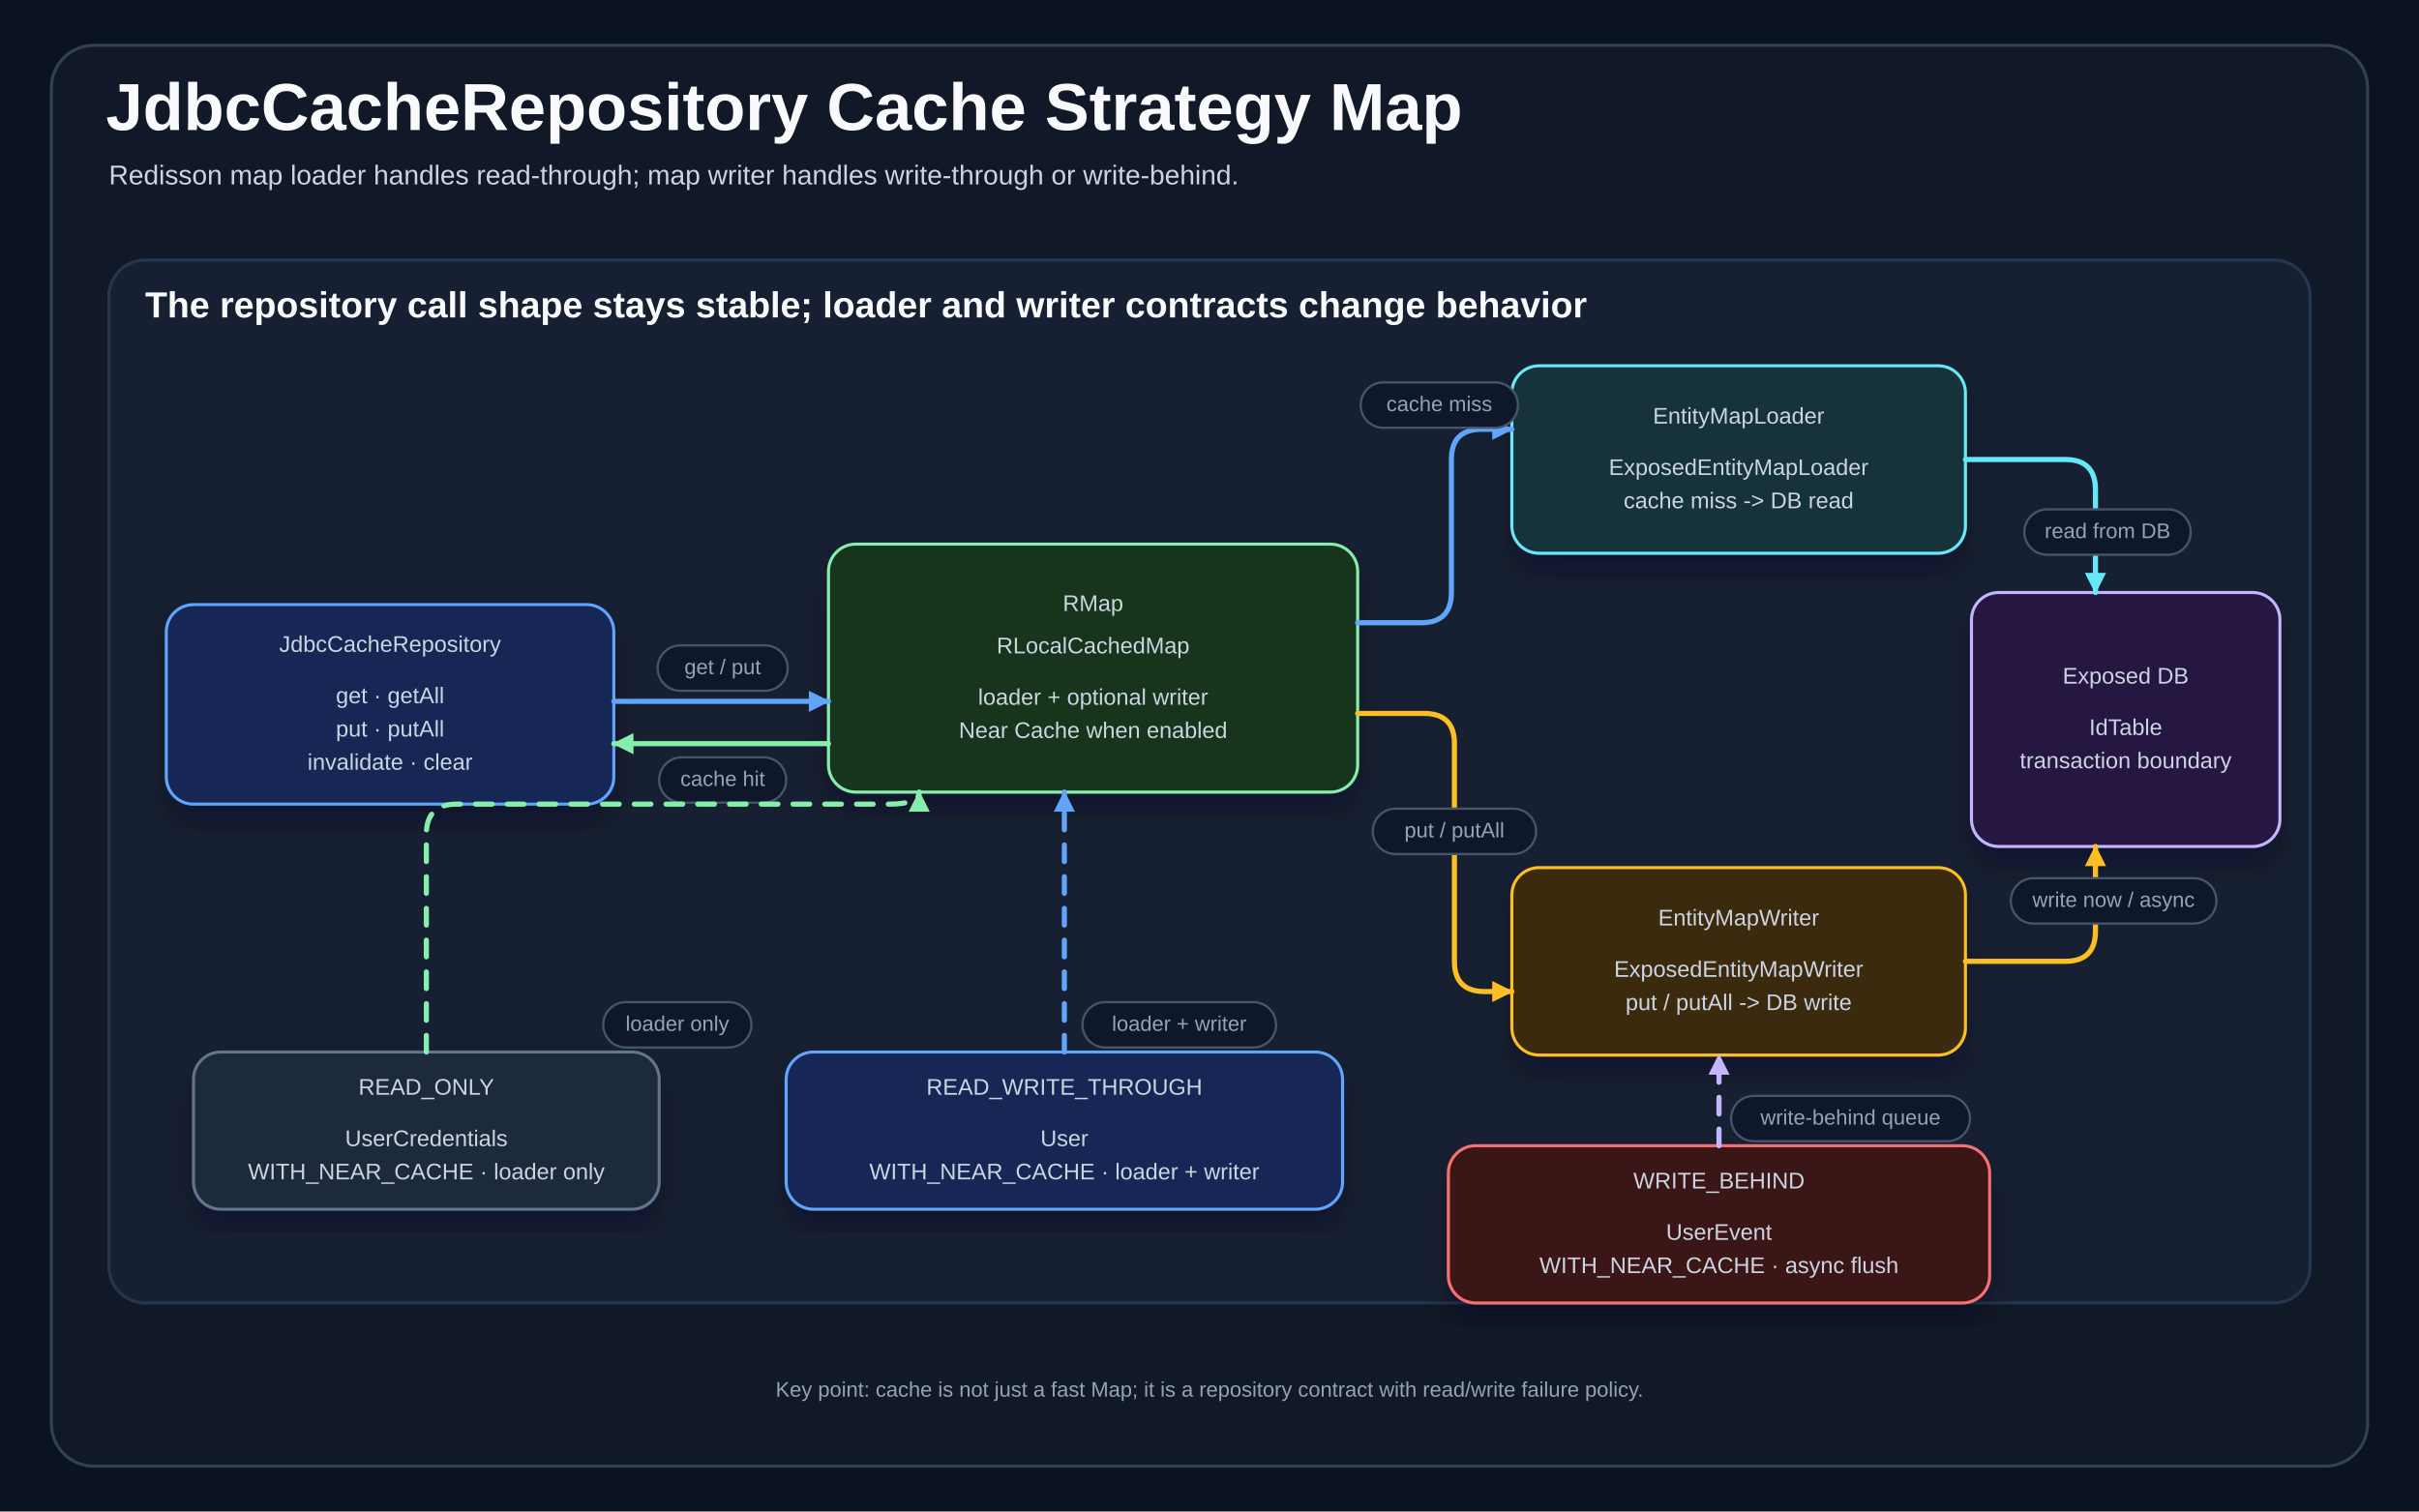
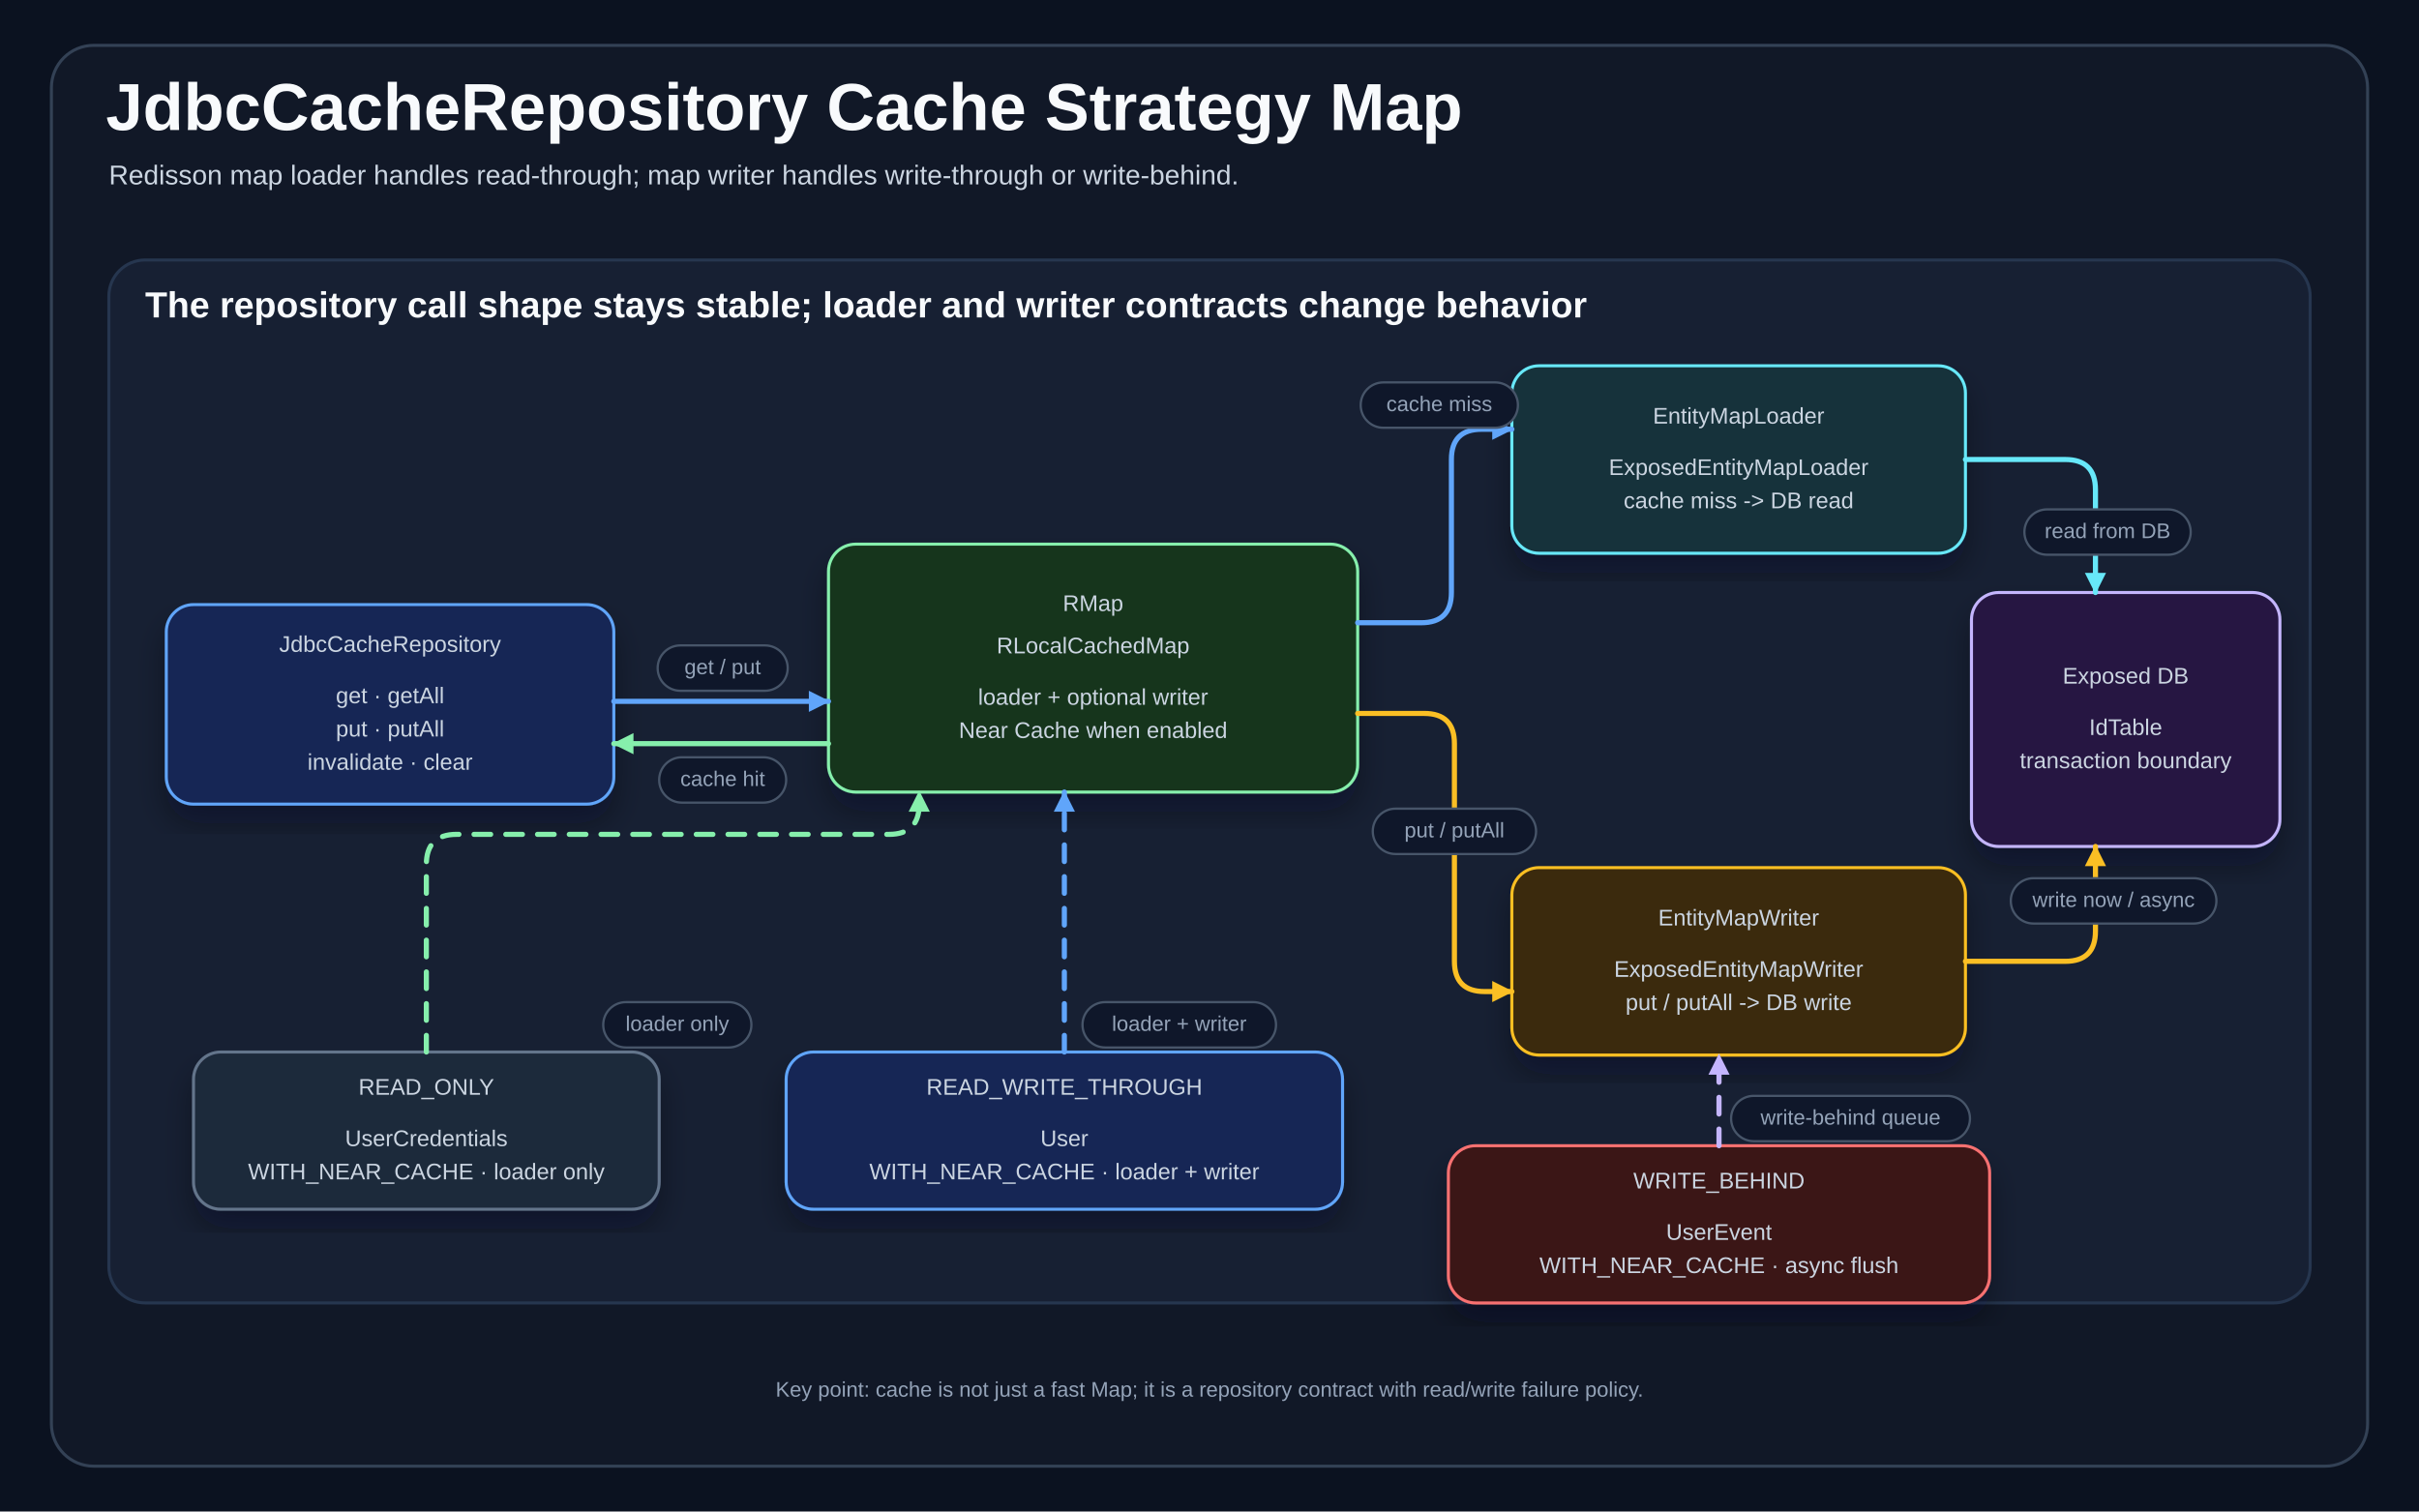
<svg xmlns="http://www.w3.org/2000/svg" width="1600" height="1000" viewBox="0 0 1600 1000" role="img" aria-labelledby="title desc">
  <defs>
    <filter id="shadow" x="-10%" y="-10%" width="120%" height="125%">
      <feDropShadow dx="0" dy="12" stdDeviation="10" flood-color="#020617" flood-opacity="0.35" />
    </filter>
    <marker id="arrow-blue" markerWidth="16" markerHeight="16" refX="14" refY="8" orient="auto" markerUnits="userSpaceOnUse">
      <path d="M1,1 L15,8 L1,15 Z" fill="#60a5fa" />
    </marker>
    <marker id="arrow-green" markerWidth="16" markerHeight="16" refX="14" refY="8" orient="auto" markerUnits="userSpaceOnUse">
      <path d="M1,1 L15,8 L1,15 Z" fill="#86efac" />
    </marker>
    <marker id="arrow-amber" markerWidth="16" markerHeight="16" refX="14" refY="8" orient="auto" markerUnits="userSpaceOnUse">
      <path d="M1,1 L15,8 L1,15 Z" fill="#fbbf24" />
    </marker>
    <marker id="arrow-red" markerWidth="16" markerHeight="16" refX="14" refY="8" orient="auto" markerUnits="userSpaceOnUse">
      <path d="M1,1 L15,8 L1,15 Z" fill="#f87171" />
    </marker>
    <marker id="arrow-purple" markerWidth="16" markerHeight="16" refX="14" refY="8" orient="auto" markerUnits="userSpaceOnUse">
      <path d="M1,1 L15,8 L1,15 Z" fill="#c4b5fd" />
    </marker>
    <marker id="arrow-cyan" markerWidth="16" markerHeight="16" refX="14" refY="8" orient="auto" markerUnits="userSpaceOnUse">
      <path d="M1,1 L15,8 L1,15 Z" fill="#67e8f9" />
    </marker>
    <style>
    .title{font-family:"Architects Daughter","Comic Sans MS",Arial,sans-serif;font-size:44px;font-weight:700;fill:#f8fafc}
    .subtitle{font-family:"Comic Mono","Comic Sans MS",Arial,sans-serif;font-size:18px;fill:#cbd5e1}
    .lane-title{font-family:"Architects Daughter","Comic Sans MS",Arial,sans-serif;font-size:24px;font-weight:700;fill:#f8fafc}
    .card-title{font-family:"Architects Daughter","Comic Sans MS",Arial,sans-serif;font-size:24px;font-weight:700;fill:#f8fafc}
    .card-body{font-family:"Comic Mono","Comic Sans MS",Arial,sans-serif;font-size:16px;fill:#cbd5e1}
    .small{font-family:"Comic Mono","Comic Sans MS",Arial,sans-serif;font-size:14px;fill:#94a3b8}
    .mono{font-family:"Comic Mono","Comic Sans MS",Arial,sans-serif;font-size:15px;fill:#cbd5e1}
    .panel{fill:#111827;stroke:#334155;stroke-width:2}
    .row{fill:#0f172a;stroke:#334155;stroke-width:2}
    .row-alt{fill:#111c2f;stroke:#334155;stroke-width:2}
    .card{filter:url(#shadow);stroke-width:2}

    .connector{fill:none;stroke-width:3.4;stroke-linecap:round;stroke-linejoin:round}
    .line-blue{stroke:#60a5fa;marker-end:url(#arrow-blue)}
    .line-green{stroke:#86efac;marker-end:url(#arrow-green)}
    .line-amber{stroke:#fbbf24;marker-end:url(#arrow-amber)}
    .line-red{stroke:#f87171;marker-end:url(#arrow-red)}
    .line-purple{stroke:#c4b5fd;marker-end:url(#arrow-purple)}
    .line-cyan{stroke:#67e8f9;marker-end:url(#arrow-cyan)}
    .dash-blue{stroke:#60a5fa;stroke-dasharray:11 10;marker-end:url(#arrow-blue)}
    .dash-green{stroke:#86efac;stroke-dasharray:11 10;marker-end:url(#arrow-green)}
    .dash-purple{stroke:#c4b5fd;stroke-dasharray:11 10;marker-end:url(#arrow-purple)}
    .label-bg{fill:#0f172a;stroke:#475569;stroke-width:1.5}
  </style>
  </defs>
  <rect width="1600" height="1000" fill="#0b1220" />
  <rect x="34" y="30" width="1532" height="940" rx="28" class="panel" />
  <text x="70" y="86" class="title">JdbcCacheRepository Cache Strategy Map</text>
  <text x="72" y="122" class="subtitle">Redisson map loader handles read-through; map writer handles write-through or write-behind.</text>
  <g>
    <rect x="72" y="172" width="1456" height="690" rx="24" fill="#172033" stroke="#26364f" stroke-width="2" />
    <text x="96" y="210" class="lane-title">The repository call shape stays stable; loader and writer contracts change behavior</text>
  </g>
  <g>
    <rect x="110" y="400" width="296" height="132" rx="18" fill="#172554" stroke="#60a5fa" class="card" />
    <text x="258" y="427" text-anchor="middle" dominant-baseline="middle" class="mono">JdbcCacheRepository</text>
    <text x="258" y="461" text-anchor="middle" dominant-baseline="middle" class="mono">get · getAll</text>
    <text x="258" y="483" text-anchor="middle" dominant-baseline="middle" class="mono">put · putAll</text>
    <text x="258" y="505" text-anchor="middle" dominant-baseline="middle" class="mono">invalidate · clear</text>
  </g>
  <g>
    <rect x="548" y="360" width="350" height="164" rx="18" fill="#14351f" stroke="#86efac" class="card" />
    <text x="723" y="400" text-anchor="middle" dominant-baseline="middle" class="mono">RMap</text>
    <text x="723" y="428" text-anchor="middle" dominant-baseline="middle" class="mono">RLocalCachedMap</text>
    <text x="723" y="462" text-anchor="middle" dominant-baseline="middle" class="mono">loader + optional writer</text>
    <text x="723" y="484" text-anchor="middle" dominant-baseline="middle" class="mono">Near Cache when enabled</text>
  </g>
  <g>
    <rect x="1000" y="242" width="300" height="124" rx="18" fill="#12333b" stroke="#67e8f9" class="card" />
    <text x="1150" y="276" text-anchor="middle" dominant-baseline="middle" class="mono">EntityMapLoader</text>
    <text x="1150" y="310" text-anchor="middle" dominant-baseline="middle" class="mono">ExposedEntityMapLoader</text>
    <text x="1150" y="332" text-anchor="middle" dominant-baseline="middle" class="mono">cache miss -&gt; DB read</text>
  </g>
  <g>
    <rect x="1000" y="574" width="300" height="124" rx="18" fill="#3b2a08" stroke="#fbbf24" class="card" />
    <text x="1150" y="608" text-anchor="middle" dominant-baseline="middle" class="mono">EntityMapWriter</text>
    <text x="1150" y="642" text-anchor="middle" dominant-baseline="middle" class="mono">ExposedEntityMapWriter</text>
    <text x="1150" y="664" text-anchor="middle" dominant-baseline="middle" class="mono">put / putAll -&gt; DB write</text>
  </g>
  <g>
    <rect x="1304" y="392" width="204" height="168" rx="18" fill="#261943" stroke="#c4b5fd" class="card" />
    <text x="1406" y="448" text-anchor="middle" dominant-baseline="middle" class="mono">Exposed DB</text>
    <text x="1406" y="482" text-anchor="middle" dominant-baseline="middle" class="mono">IdTable</text>
    <text x="1406" y="504" text-anchor="middle" dominant-baseline="middle" class="mono">transaction boundary</text>
  </g>
  <g>
    <rect x="128" y="696" width="308" height="104" rx="18" fill="#1e293b" stroke="#64748b" class="card" />
    <text x="282" y="720" text-anchor="middle" dominant-baseline="middle" class="mono">READ_ONLY</text>
    <text x="282" y="754" text-anchor="middle" dominant-baseline="middle" class="mono">UserCredentials</text>
    <text x="282" y="776" text-anchor="middle" dominant-baseline="middle" class="mono">WITH_NEAR_CACHE · loader only</text>
  </g>
  <g>
    <rect x="520" y="696" width="368" height="104" rx="18" fill="#172554" stroke="#60a5fa" class="card" />
    <text x="704" y="720" text-anchor="middle" dominant-baseline="middle" class="mono">READ_WRITE_THROUGH</text>
    <text x="704" y="754" text-anchor="middle" dominant-baseline="middle" class="mono">User</text>
    <text x="704" y="776" text-anchor="middle" dominant-baseline="middle" class="mono">WITH_NEAR_CACHE · loader + writer</text>
  </g>
  <g>
    <rect x="958" y="758" width="358" height="104" rx="18" fill="#3b1217" stroke="#f87171" class="card" />
    <text x="1137" y="782" text-anchor="middle" dominant-baseline="middle" class="mono">WRITE_BEHIND</text>
    <text x="1137" y="816" text-anchor="middle" dominant-baseline="middle" class="mono">UserEvent</text>
    <text x="1137" y="838" text-anchor="middle" dominant-baseline="middle" class="mono">WITH_NEAR_CACHE · async flush</text>
  </g>
  <path class="connector line-blue" data-connector="repository-to-map" d="M406 464 H548" />
  <rect class="label-bg" x="435" y="427" width="86" height="30" rx="15" />
  <text class="small" x="478" y="446" text-anchor="middle">get / put</text>
  <path class="connector line-green" data-connector="map-to-repository-hit" d="M548 492 H406" />
  <rect class="label-bg" x="436" y="501" width="84" height="30" rx="15" />
  <text class="small" x="478" y="520" text-anchor="middle">cache hit</text>
  <path class="connector line-blue" data-connector="map-to-loader" d="M898 412 H940 Q960 412 960 392 V304 Q960 284 980 284 H1000" />
  <rect class="label-bg" x="900" y="253" width="104" height="30" rx="15" />
  <text class="small" x="952" y="272" text-anchor="middle">cache miss</text>
  <path class="connector line-cyan" data-connector="loader-to-db" d="M1300 304 H1366 Q1386 304 1386 324 V392" />
  <rect class="label-bg" x="1339" y="337" width="110" height="30" rx="15" />
  <text class="small" x="1394" y="356" text-anchor="middle">read from DB</text>
  <path class="connector line-amber" data-connector="map-to-writer" d="M898 472 H942 Q962 472 962 492 V636 Q962 656 982 656 H1000" />
  <rect class="label-bg" x="908" y="535" width="108" height="30" rx="15" />
  <text class="small" x="962" y="554" text-anchor="middle">put / putAll</text>
  <path class="connector line-amber" data-connector="writer-to-db" d="M1300 636 H1366 Q1386 636 1386 616 V560" />
  <rect class="label-bg" x="1330" y="581" width="136" height="30" rx="15" />
  <text class="small" x="1398" y="600" text-anchor="middle">write now / async</text>
-   <path class="connector dash-green" data-connector="readonly-to-map" d="M282 696 V552 Q282 532 302 532 H588 Q608 532 608 524" />
+   <path class="connector dash-green" data-connector="readonly-to-map" d="M282 696 V572 Q282 552 302 552 H588 Q608 552 608 532 V524" />
  <rect class="label-bg" x="399" y="663" width="98" height="30" rx="15" />
  <text class="small" x="448" y="682" text-anchor="middle">loader only</text>
  <path class="connector dash-blue" data-connector="readwrite-to-map" d="M704 696 V524" />
  <rect class="label-bg" x="716" y="663" width="128" height="30" rx="15" />
  <text class="small" x="780" y="682" text-anchor="middle">loader + writer</text>
  <path class="connector dash-purple" data-connector="writebehind-to-writer" d="M1137 758 V698" />
  <rect class="label-bg" x="1145" y="725" width="158" height="30" rx="15" />
  <text class="small" x="1224" y="744" text-anchor="middle">write-behind queue</text>
  <text x="800" y="924" text-anchor="middle" class="small">Key point: cache is not just a fast Map; it is a repository contract with read/write failure policy.</text>
</svg>
